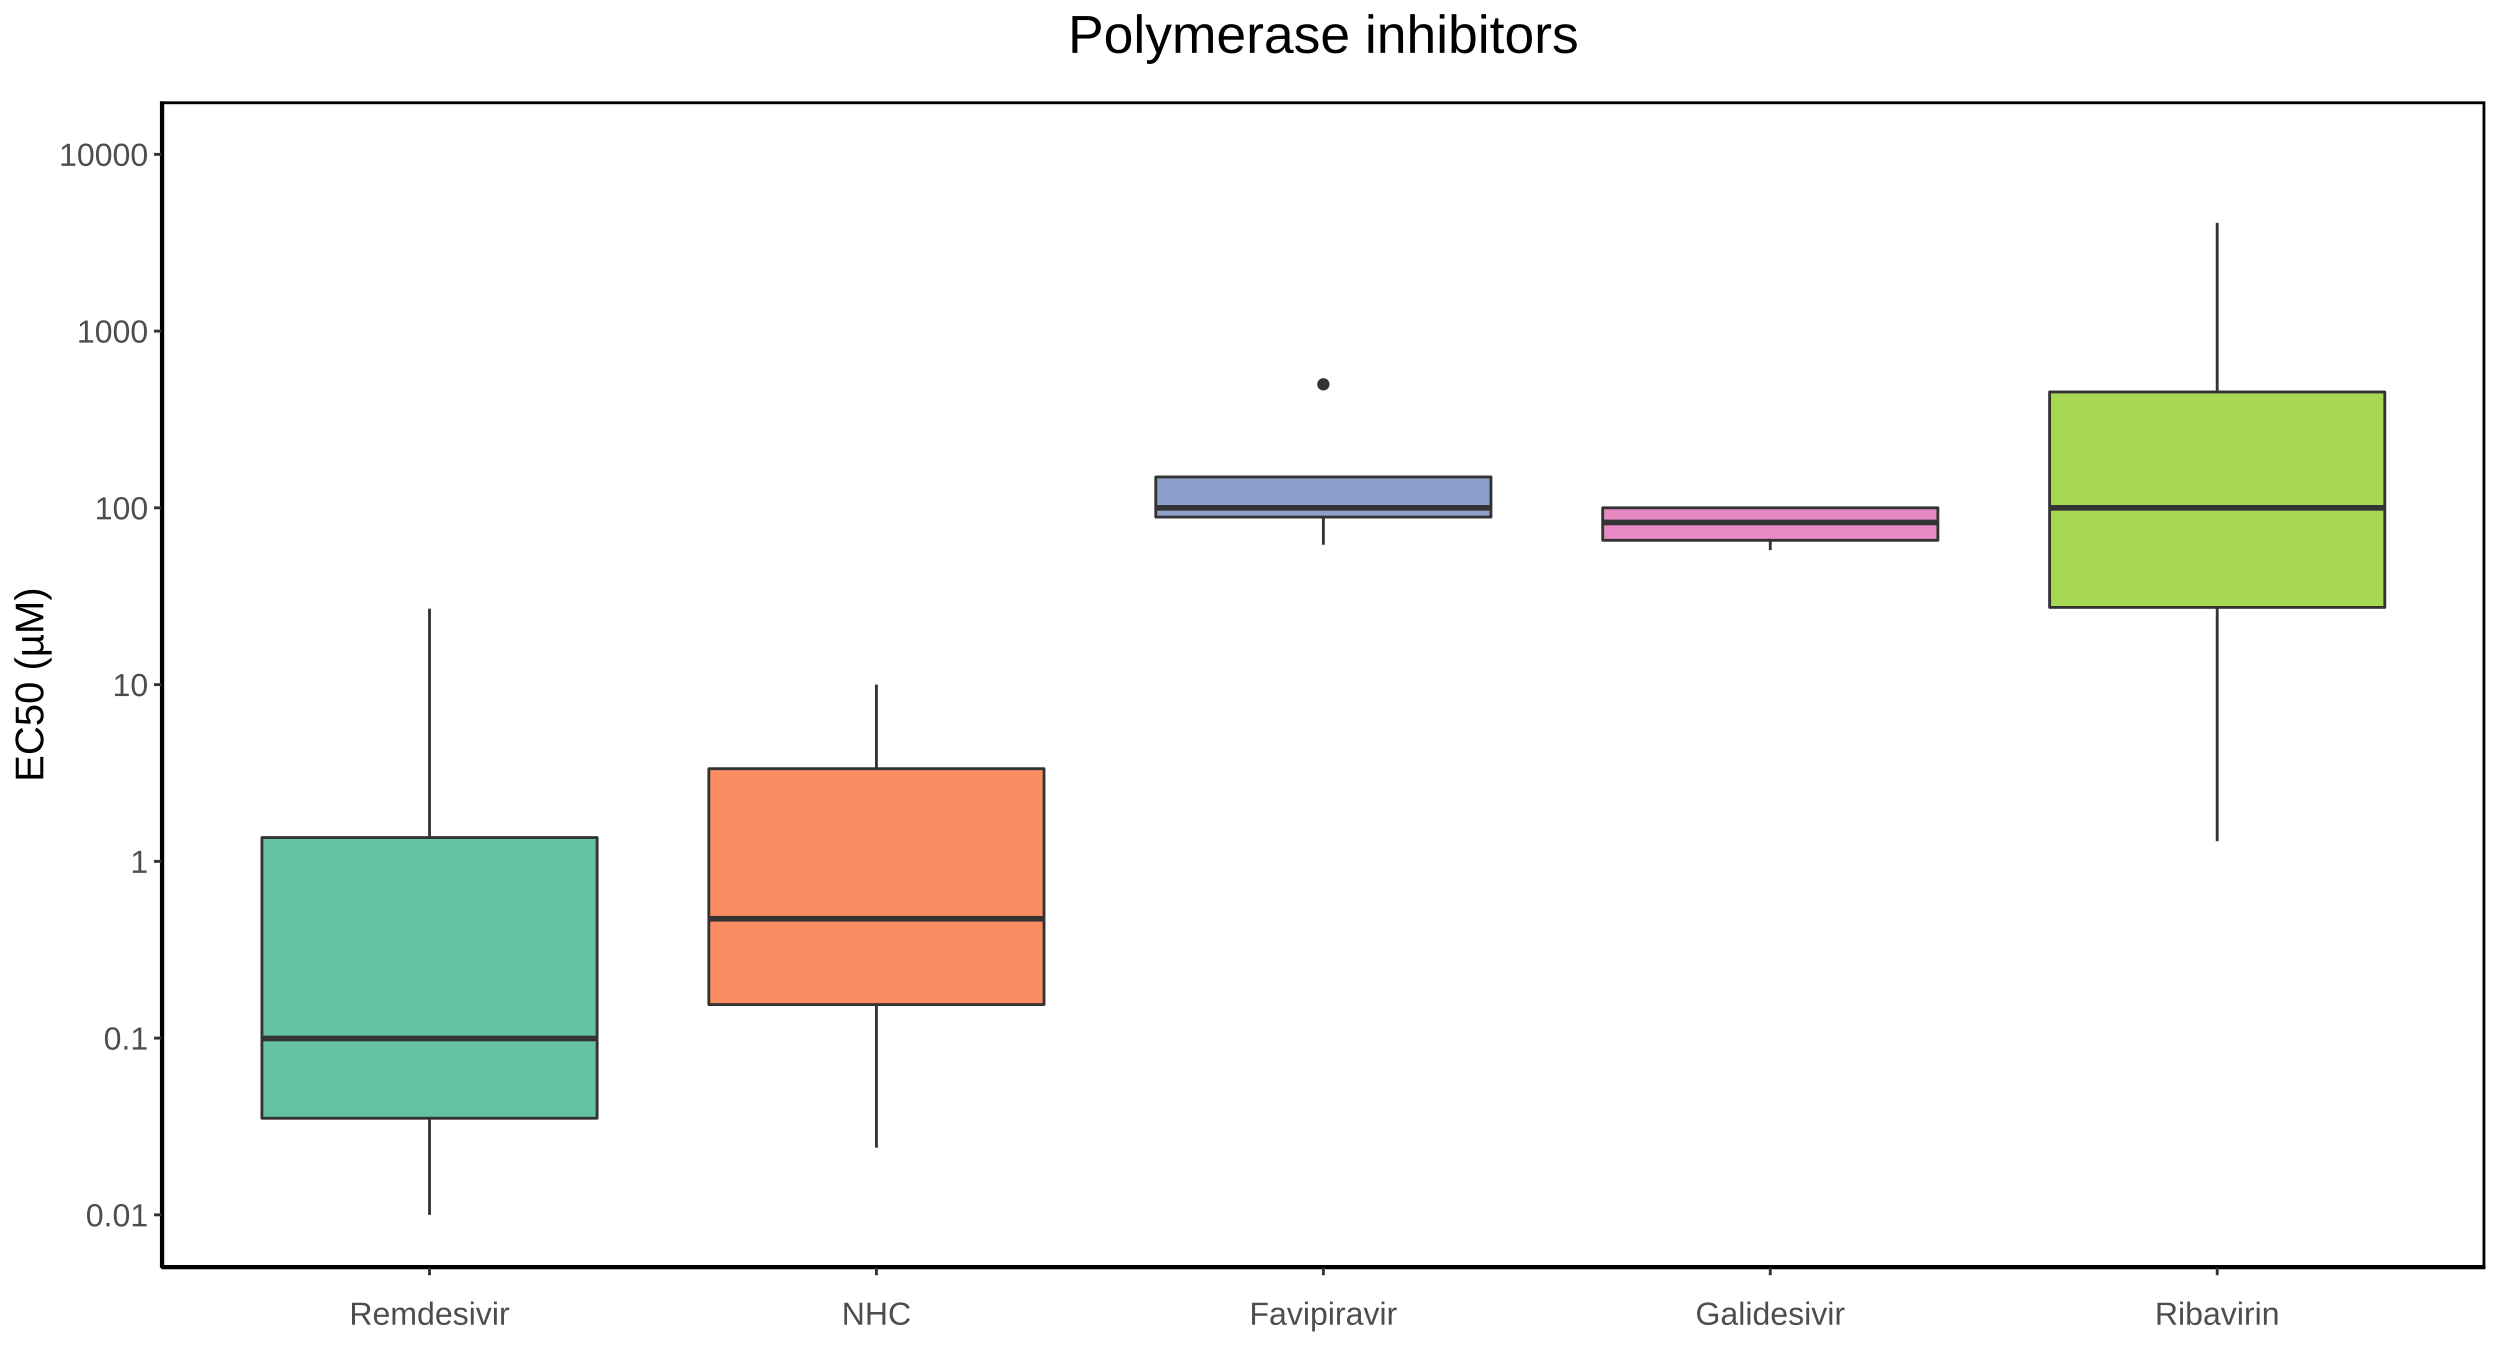
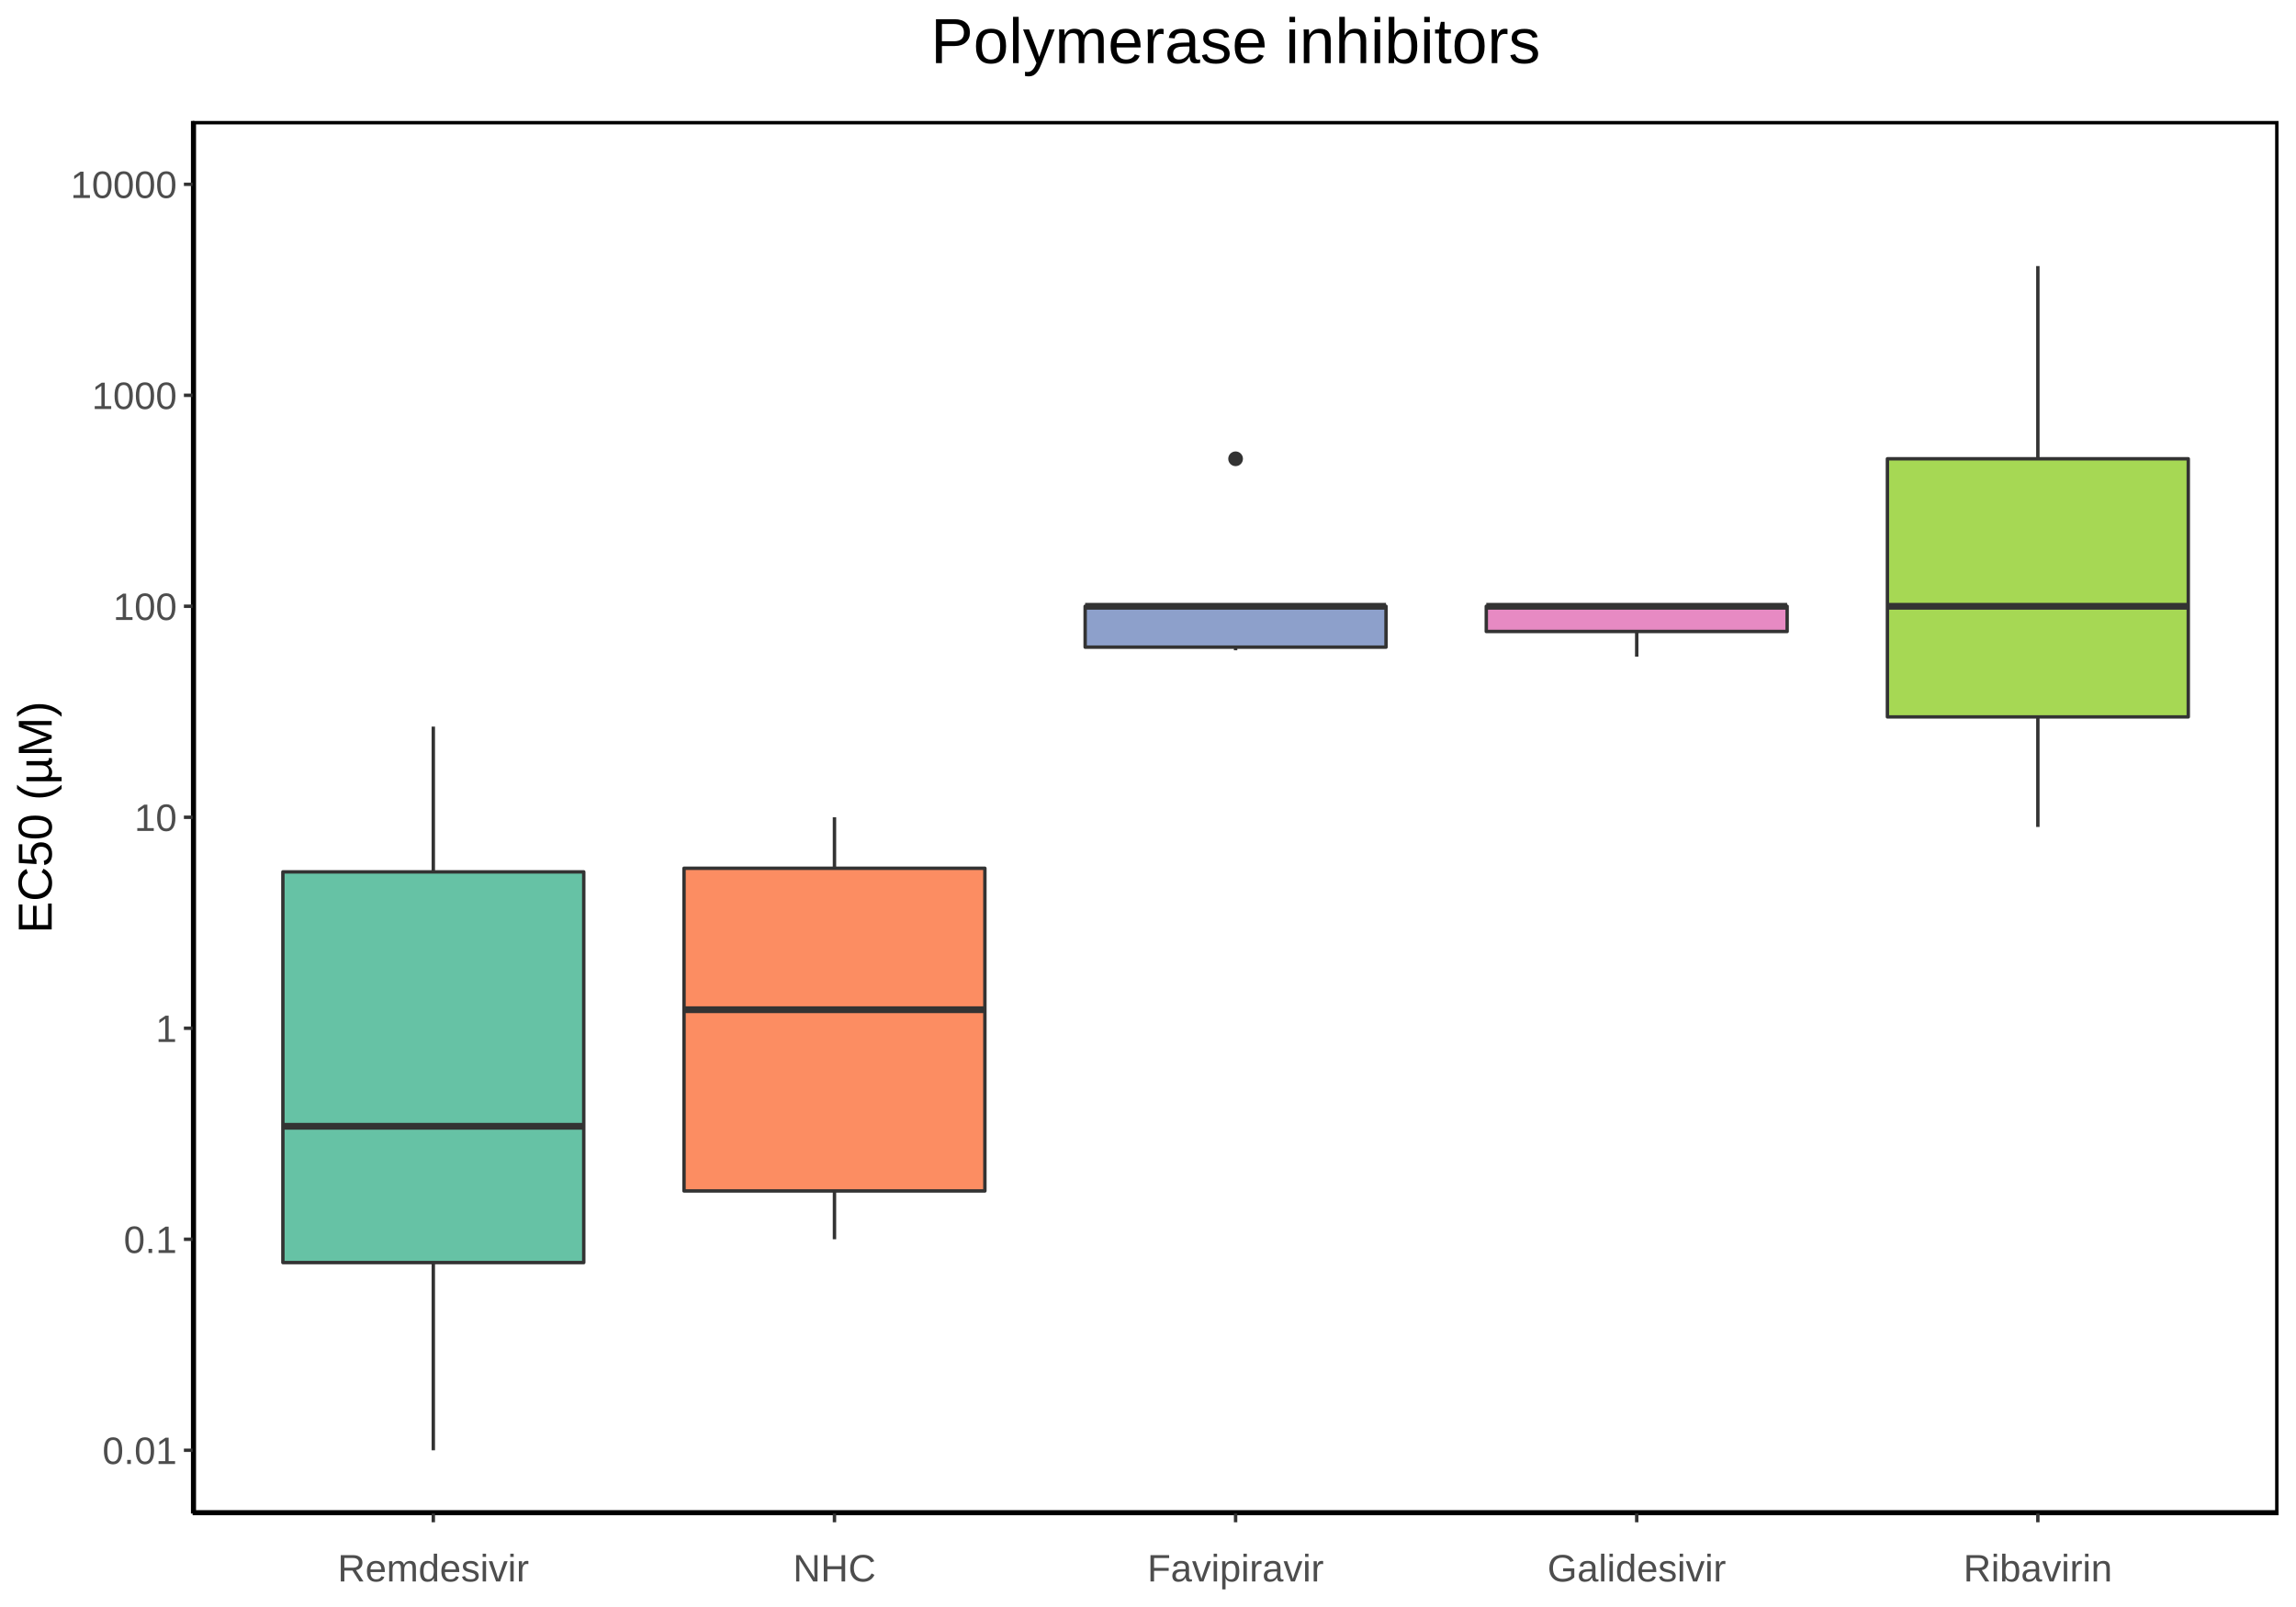
- <svg xmlns="http://www.w3.org/2000/svg" viewBox="0 0 936.00 504.00">
+ <svg xmlns="http://www.w3.org/2000/svg" viewBox="0 0 720.00 504.00">
  <defs>
    <style type="text/css">
    line, polyline, polygon, path, rect, circle {
      fill: none;
      stroke: #000000;
      stroke-linecap: round;
      stroke-linejoin: round;
      stroke-miterlimit: 10.00;
    }
  </style>
  </defs>
  <rect width="100%" height="100%" style="stroke: none; fill: #FFFFFF;" />
-   <rect x="0.00" y="0.00" width="936.00" height="504.00" style="stroke-width: 1.07; stroke: #FFFFFF; fill: #FFFFFF;" />
+   <rect x="0.00" y="0.00" width="720.00" height="504.00" style="stroke-width: 1.07; stroke: #FFFFFF; fill: #FFFFFF;" />
  <defs>
-     <clipPath id="cpNjAuNDF8OTMwLjUyfDQ3NC42OXwzNy45NA==">
-       <rect x="60.41" y="37.94" width="870.11" height="436.75" />
+     <clipPath id="cpNjAuNDF8NzE0LjUyfDQ3NC42OXwzNy45NA==">
+       <rect x="60.41" y="37.94" width="654.11" height="436.75" />
    </clipPath>
  </defs>
-   <rect x="60.41" y="37.94" width="870.11" height="436.75" style="stroke-width: 1.07; stroke: none; fill: #FFFFFF;" clip-path="url(#cpNjAuNDF8OTMwLjUyfDQ3NC42OXwzNy45NA==)" />
-   <line x1="160.81" y1="313.58" x2="160.81" y2="227.88" style="stroke-width: 1.07; stroke: #333333; stroke-linecap: butt;" clip-path="url(#cpNjAuNDF8OTMwLjUyfDQ3NC42OXwzNy45NA==)" />
-   <line x1="160.81" y1="418.66" x2="160.81" y2="454.84" style="stroke-width: 1.07; stroke: #333333; stroke-linecap: butt;" clip-path="url(#cpNjAuNDF8OTMwLjUyfDQ3NC42OXwzNy45NA==)" />
-   <polygon points="98.06,313.58 98.06,418.66 223.56,418.66 223.56,313.58 98.06,313.58 " style="stroke-width: 1.07; stroke: #333333; fill: #66C2A5;" clip-path="url(#cpNjAuNDF8OTMwLjUyfDQ3NC42OXwzNy45NA==)" />
-   <line x1="98.06" y1="388.81" x2="223.56" y2="388.81" style="stroke-width: 2.13; stroke: #333333; stroke-linecap: butt;" clip-path="url(#cpNjAuNDF8OTMwLjUyfDQ3NC42OXwzNy45NA==)" />
-   <line x1="328.14" y1="287.80" x2="328.14" y2="256.32" style="stroke-width: 1.07; stroke: #333333; stroke-linecap: butt;" clip-path="url(#cpNjAuNDF8OTMwLjUyfDQ3NC42OXwzNy45NA==)" />
-   <line x1="328.14" y1="376.11" x2="328.14" y2="429.68" style="stroke-width: 1.07; stroke: #333333; stroke-linecap: butt;" clip-path="url(#cpNjAuNDF8OTMwLjUyfDQ3NC42OXwzNy45NA==)" />
-   <polygon points="265.39,287.80 265.39,376.11 390.88,376.11 390.88,287.80 265.39,287.80 " style="stroke-width: 1.07; stroke: #333333; fill: #FC8D62;" clip-path="url(#cpNjAuNDF8OTMwLjUyfDQ3NC42OXwzNy45NA==)" />
-   <line x1="265.39" y1="343.99" x2="390.88" y2="343.99" style="stroke-width: 2.13; stroke: #333333; stroke-linecap: butt;" clip-path="url(#cpNjAuNDF8OTMwLjUyfDQ3NC42OXwzNy45NA==)" />
-   <circle cx="495.47" cy="143.89" r="1.95" style="stroke-width: 0.71; stroke: #333333; fill: #333333;" clip-path="url(#cpNjAuNDF8OTMwLjUyfDQ3NC42OXwzNy45NA==)" />
-   <line x1="495.47" y1="178.58" x2="495.47" y2="178.58" style="stroke-width: 1.07; stroke: #333333; stroke-linecap: butt;" clip-path="url(#cpNjAuNDF8OTMwLjUyfDQ3NC42OXwzNy45NA==)" />
-   <line x1="495.47" y1="193.59" x2="495.47" y2="203.94" style="stroke-width: 1.07; stroke: #333333; stroke-linecap: butt;" clip-path="url(#cpNjAuNDF8OTMwLjUyfDQ3NC42OXwzNy45NA==)" />
-   <polygon points="432.72,178.58 432.72,193.59 558.21,193.59 558.21,178.58 432.72,178.58 " style="stroke-width: 1.07; stroke: #333333; fill: #8DA0CB;" clip-path="url(#cpNjAuNDF8OTMwLjUyfDQ3NC42OXwzNy45NA==)" />
-   <line x1="432.72" y1="190.14" x2="558.21" y2="190.14" style="stroke-width: 2.13; stroke: #333333; stroke-linecap: butt;" clip-path="url(#cpNjAuNDF8OTMwLjUyfDQ3NC42OXwzNy45NA==)" />
-   <line x1="662.79" y1="190.14" x2="662.79" y2="190.14" style="stroke-width: 1.07; stroke: #333333; stroke-linecap: butt;" clip-path="url(#cpNjAuNDF8OTMwLjUyfDQ3NC42OXwzNy45NA==)" />
-   <line x1="662.79" y1="202.28" x2="662.79" y2="205.95" style="stroke-width: 1.07; stroke: #333333; stroke-linecap: butt;" clip-path="url(#cpNjAuNDF8OTMwLjUyfDQ3NC42OXwzNy45NA==)" />
-   <polygon points="600.05,190.14 600.05,202.28 725.54,202.28 725.54,190.14 600.05,190.14 " style="stroke-width: 1.07; stroke: #333333; fill: #E78AC3;" clip-path="url(#cpNjAuNDF8OTMwLjUyfDQ3NC42OXwzNy45NA==)" />
-   <line x1="600.05" y1="195.60" x2="725.54" y2="195.60" style="stroke-width: 2.13; stroke: #333333; stroke-linecap: butt;" clip-path="url(#cpNjAuNDF8OTMwLjUyfDQ3NC42OXwzNy45NA==)" />
-   <line x1="830.12" y1="146.75" x2="830.12" y2="83.45" style="stroke-width: 1.07; stroke: #333333; stroke-linecap: butt;" clip-path="url(#cpNjAuNDF8OTMwLjUyfDQ3NC42OXwzNy45NA==)" />
-   <line x1="830.12" y1="227.41" x2="830.12" y2="314.95" style="stroke-width: 1.07; stroke: #333333; stroke-linecap: butt;" clip-path="url(#cpNjAuNDF8OTMwLjUyfDQ3NC42OXwzNy45NA==)" />
-   <polygon points="767.37,146.75 767.37,227.41 892.87,227.41 892.87,146.75 767.37,146.75 " style="stroke-width: 1.07; stroke: #333333; fill: #A6D854;" clip-path="url(#cpNjAuNDF8OTMwLjUyfDQ3NC42OXwzNy45NA==)" />
-   <line x1="767.37" y1="190.14" x2="892.87" y2="190.14" style="stroke-width: 2.13; stroke: #333333; stroke-linecap: butt;" clip-path="url(#cpNjAuNDF8OTMwLjUyfDQ3NC42OXwzNy45NA==)" />
-   <rect x="60.41" y="37.94" width="870.11" height="436.75" style="stroke-width: 2.13;" clip-path="url(#cpNjAuNDF8OTMwLjUyfDQ3NC42OXwzNy45NA==)" />
+   <rect x="60.41" y="37.94" width="654.11" height="436.75" style="stroke-width: 1.07; stroke: none; fill: #FFFFFF;" clip-path="url(#cpNjAuNDF8NzE0LjUyfDQ3NC42OXwzNy45NA==)" />
+   <line x1="135.88" y1="273.44" x2="135.88" y2="227.88" style="stroke-width: 1.07; stroke: #333333; stroke-linecap: butt;" clip-path="url(#cpNjAuNDF8NzE0LjUyfDQ3NC42OXwzNy45NA==)" />
+   <line x1="135.88" y1="395.98" x2="135.88" y2="454.84" style="stroke-width: 1.07; stroke: #333333; stroke-linecap: butt;" clip-path="url(#cpNjAuNDF8NzE0LjUyfDQ3NC42OXwzNy45NA==)" />
+   <polygon points="88.71,273.44 88.71,395.98 183.06,395.98 183.06,273.44 88.71,273.44 " style="stroke-width: 1.07; stroke: #333333; fill: #66C2A5;" clip-path="url(#cpNjAuNDF8NzE0LjUyfDQ3NC42OXwzNy45NA==)" />
+   <line x1="88.71" y1="353.23" x2="183.06" y2="353.23" style="stroke-width: 2.13; stroke: #333333; stroke-linecap: butt;" clip-path="url(#cpNjAuNDF8NzE0LjUyfDQ3NC42OXwzNy45NA==)" />
+   <line x1="261.68" y1="272.31" x2="261.68" y2="256.32" style="stroke-width: 1.07; stroke: #333333; stroke-linecap: butt;" clip-path="url(#cpNjAuNDF8NzE0LjUyfDQ3NC42OXwzNy45NA==)" />
+   <line x1="261.68" y1="373.52" x2="261.68" y2="388.67" style="stroke-width: 1.07; stroke: #333333; stroke-linecap: butt;" clip-path="url(#cpNjAuNDF8NzE0LjUyfDQ3NC42OXwzNy45NA==)" />
+   <polygon points="214.50,272.31 214.50,373.52 308.85,373.52 308.85,272.31 214.50,272.31 " style="stroke-width: 1.07; stroke: #333333; fill: #FC8D62;" clip-path="url(#cpNjAuNDF8NzE0LjUyfDQ3NC42OXwzNy45NA==)" />
+   <line x1="214.50" y1="316.67" x2="308.85" y2="316.67" style="stroke-width: 2.13; stroke: #333333; stroke-linecap: butt;" clip-path="url(#cpNjAuNDF8NzE0LjUyfDQ3NC42OXwzNy45NA==)" />
+   <circle cx="387.47" cy="143.89" r="1.95" style="stroke-width: 0.71; stroke: #333333; fill: #333333;" clip-path="url(#cpNjAuNDF8NzE0LjUyfDQ3NC42OXwzNy45NA==)" />
+   <line x1="387.47" y1="190.14" x2="387.47" y2="190.14" style="stroke-width: 1.07; stroke: #333333; stroke-linecap: butt;" clip-path="url(#cpNjAuNDF8NzE0LjUyfDQ3NC42OXwzNy45NA==)" />
+   <line x1="387.47" y1="202.97" x2="387.47" y2="203.94" style="stroke-width: 1.07; stroke: #333333; stroke-linecap: butt;" clip-path="url(#cpNjAuNDF8NzE0LjUyfDQ3NC42OXwzNy45NA==)" />
+   <polygon points="340.29,190.14 340.29,202.97 434.64,202.97 434.64,190.14 340.29,190.14 " style="stroke-width: 1.07; stroke: #333333; fill: #8DA0CB;" clip-path="url(#cpNjAuNDF8NzE0LjUyfDQ3NC42OXwzNy45NA==)" />
+   <line x1="340.29" y1="190.14" x2="434.64" y2="190.14" style="stroke-width: 2.13; stroke: #333333; stroke-linecap: butt;" clip-path="url(#cpNjAuNDF8NzE0LjUyfDQ3NC42OXwzNy45NA==)" />
+   <line x1="513.26" y1="190.14" x2="513.26" y2="190.14" style="stroke-width: 1.07; stroke: #333333; stroke-linecap: butt;" clip-path="url(#cpNjAuNDF8NzE0LjUyfDQ3NC42OXwzNy45NA==)" />
+   <line x1="513.26" y1="198.05" x2="513.26" y2="205.95" style="stroke-width: 1.07; stroke: #333333; stroke-linecap: butt;" clip-path="url(#cpNjAuNDF8NzE0LjUyfDQ3NC42OXwzNy45NA==)" />
+   <polygon points="466.08,190.14 466.08,198.05 560.43,198.05 560.43,190.14 466.08,190.14 " style="stroke-width: 1.07; stroke: #333333; fill: #E78AC3;" clip-path="url(#cpNjAuNDF8NzE0LjUyfDQ3NC42OXwzNy45NA==)" />
+   <line x1="466.08" y1="190.14" x2="560.43" y2="190.14" style="stroke-width: 2.13; stroke: #333333; stroke-linecap: butt;" clip-path="url(#cpNjAuNDF8NzE0LjUyfDQ3NC42OXwzNy45NA==)" />
+   <line x1="639.05" y1="143.89" x2="639.05" y2="83.45" style="stroke-width: 1.07; stroke: #333333; stroke-linecap: butt;" clip-path="url(#cpNjAuNDF8NzE0LjUyfDQ3NC42OXwzNy45NA==)" />
+   <line x1="639.05" y1="224.84" x2="639.05" y2="259.35" style="stroke-width: 1.07; stroke: #333333; stroke-linecap: butt;" clip-path="url(#cpNjAuNDF8NzE0LjUyfDQ3NC42OXwzNy45NA==)" />
+   <polygon points="591.87,143.89 591.87,224.84 686.22,224.84 686.22,143.89 591.87,143.89 " style="stroke-width: 1.07; stroke: #333333; fill: #A6D854;" clip-path="url(#cpNjAuNDF8NzE0LjUyfDQ3NC42OXwzNy45NA==)" />
+   <line x1="591.87" y1="190.14" x2="686.22" y2="190.14" style="stroke-width: 2.13; stroke: #333333; stroke-linecap: butt;" clip-path="url(#cpNjAuNDF8NzE0LjUyfDQ3NC42OXwzNy45NA==)" />
+   <rect x="60.41" y="37.94" width="654.11" height="436.75" style="stroke-width: 2.13;" clip-path="url(#cpNjAuNDF8NzE0LjUyfDQ3NC42OXwzNy45NA==)" />
  <defs>
-     <clipPath id="cpMC4wMHw5MzYuMDB8NTA0LjAwfDAuMDA=">
-       <rect x="0.00" y="0.00" width="936.00" height="504.00" />
+     <clipPath id="cpMC4wMHw3MjAuMDB8NTA0LjAwfDAuMDA=">
+       <rect x="0.00" y="0.00" width="720.00" height="504.00" />
    </clipPath>
  </defs>
-   <polyline points="60.41,474.69 60.41,37.94 " style="stroke-width: 1.07; stroke-linecap: butt;" clip-path="url(#cpMC4wMHw5MzYuMDB8NTA0LjAwfDAuMDA=)" />
-   <g clip-path="url(#cpMC4wMHw5MzYuMDB8NTA0LjAwfDAuMDA=)">
+   <polyline points="60.41,474.69 60.41,37.94 " style="stroke-width: 1.07; stroke-linecap: butt;" clip-path="url(#cpMC4wMHw3MjAuMDB8NTA0LjAwfDAuMDA=)" />
+   <g clip-path="url(#cpMC4wMHw3MjAuMDB8NTA0LjAwfDAuMDA=)">
    <text x="32.12" y="459.14" style="font-size: 12.00px; fill: #4D4D4D; font-family: Arial;" textLength="23.36px" lengthAdjust="spacingAndGlyphs">0.01</text>
  </g>
-   <g clip-path="url(#cpMC4wMHw5MzYuMDB8NTA0LjAwfDAuMDA=)">
+   <g clip-path="url(#cpMC4wMHw3MjAuMDB8NTA0LjAwfDAuMDA=)">
    <text x="38.80" y="392.96" style="font-size: 12.00px; fill: #4D4D4D; font-family: Arial;" textLength="16.68px" lengthAdjust="spacingAndGlyphs">0.1</text>
  </g>
-   <g clip-path="url(#cpMC4wMHw5MzYuMDB8NTA0LjAwfDAuMDA=)">
+   <g clip-path="url(#cpMC4wMHw3MjAuMDB8NTA0LjAwfDAuMDA=)">
    <text x="48.81" y="326.79" style="font-size: 12.00px; fill: #4D4D4D; font-family: Arial;" textLength="6.67px" lengthAdjust="spacingAndGlyphs">1</text>
  </g>
-   <g clip-path="url(#cpMC4wMHw5MzYuMDB8NTA0LjAwfDAuMDA=)">
+   <g clip-path="url(#cpMC4wMHw3MjAuMDB8NTA0LjAwfDAuMDA=)">
    <text x="42.13" y="260.61" style="font-size: 12.00px; fill: #4D4D4D; font-family: Arial;" textLength="13.35px" lengthAdjust="spacingAndGlyphs">10</text>
  </g>
-   <g clip-path="url(#cpMC4wMHw5MzYuMDB8NTA0LjAwfDAuMDA=)">
+   <g clip-path="url(#cpMC4wMHw3MjAuMDB8NTA0LjAwfDAuMDA=)">
    <text x="35.46" y="194.44" style="font-size: 12.00px; fill: #4D4D4D; font-family: Arial;" textLength="20.02px" lengthAdjust="spacingAndGlyphs">100</text>
  </g>
-   <g clip-path="url(#cpMC4wMHw5MzYuMDB8NTA0LjAwfDAuMDA=)">
+   <g clip-path="url(#cpMC4wMHw3MjAuMDB8NTA0LjAwfDAuMDA=)">
    <text x="28.78" y="128.27" style="font-size: 12.00px; fill: #4D4D4D; font-family: Arial;" textLength="26.70px" lengthAdjust="spacingAndGlyphs">1000</text>
  </g>
-   <g clip-path="url(#cpMC4wMHw5MzYuMDB8NTA0LjAwfDAuMDA=)">
+   <g clip-path="url(#cpMC4wMHw3MjAuMDB8NTA0LjAwfDAuMDA=)">
    <text x="22.11" y="62.09" style="font-size: 12.00px; fill: #4D4D4D; font-family: Arial;" textLength="33.37px" lengthAdjust="spacingAndGlyphs">10000</text>
  </g>
-   <polyline points="57.67,454.84 60.41,454.84 " style="stroke-width: 1.07; stroke: #333333; stroke-linecap: butt;" clip-path="url(#cpMC4wMHw5MzYuMDB8NTA0LjAwfDAuMDA=)" />
-   <polyline points="57.67,388.67 60.41,388.67 " style="stroke-width: 1.07; stroke: #333333; stroke-linecap: butt;" clip-path="url(#cpMC4wMHw5MzYuMDB8NTA0LjAwfDAuMDA=)" />
-   <polyline points="57.67,322.49 60.41,322.49 " style="stroke-width: 1.07; stroke: #333333; stroke-linecap: butt;" clip-path="url(#cpMC4wMHw5MzYuMDB8NTA0LjAwfDAuMDA=)" />
-   <polyline points="57.67,256.32 60.41,256.32 " style="stroke-width: 1.07; stroke: #333333; stroke-linecap: butt;" clip-path="url(#cpMC4wMHw5MzYuMDB8NTA0LjAwfDAuMDA=)" />
-   <polyline points="57.67,190.14 60.41,190.14 " style="stroke-width: 1.07; stroke: #333333; stroke-linecap: butt;" clip-path="url(#cpMC4wMHw5MzYuMDB8NTA0LjAwfDAuMDA=)" />
-   <polyline points="57.67,123.97 60.41,123.97 " style="stroke-width: 1.07; stroke: #333333; stroke-linecap: butt;" clip-path="url(#cpMC4wMHw5MzYuMDB8NTA0LjAwfDAuMDA=)" />
-   <polyline points="57.67,57.80 60.41,57.80 " style="stroke-width: 1.07; stroke: #333333; stroke-linecap: butt;" clip-path="url(#cpMC4wMHw5MzYuMDB8NTA0LjAwfDAuMDA=)" />
-   <polyline points="60.41,474.69 930.52,474.69 " style="stroke-width: 1.07; stroke-linecap: butt;" clip-path="url(#cpMC4wMHw5MzYuMDB8NTA0LjAwfDAuMDA=)" />
-   <polyline points="160.81,477.43 160.81,474.69 " style="stroke-width: 1.07; stroke: #333333; stroke-linecap: butt;" clip-path="url(#cpMC4wMHw5MzYuMDB8NTA0LjAwfDAuMDA=)" />
-   <polyline points="328.14,477.43 328.14,474.69 " style="stroke-width: 1.07; stroke: #333333; stroke-linecap: butt;" clip-path="url(#cpMC4wMHw5MzYuMDB8NTA0LjAwfDAuMDA=)" />
-   <polyline points="495.47,477.43 495.47,474.69 " style="stroke-width: 1.07; stroke: #333333; stroke-linecap: butt;" clip-path="url(#cpMC4wMHw5MzYuMDB8NTA0LjAwfDAuMDA=)" />
-   <polyline points="662.79,477.43 662.79,474.69 " style="stroke-width: 1.07; stroke: #333333; stroke-linecap: butt;" clip-path="url(#cpMC4wMHw5MzYuMDB8NTA0LjAwfDAuMDA=)" />
-   <polyline points="830.12,477.43 830.12,474.69 " style="stroke-width: 1.07; stroke: #333333; stroke-linecap: butt;" clip-path="url(#cpMC4wMHw5MzYuMDB8NTA0LjAwfDAuMDA=)" />
-   <g clip-path="url(#cpMC4wMHw5MzYuMDB8NTA0LjAwfDAuMDA=)">
-     <text x="130.80" y="495.99" style="font-size: 12.00px; fill: #4D4D4D; font-family: Arial;" textLength="60.01px" lengthAdjust="spacingAndGlyphs">Remdesivir</text>
+   <polyline points="57.67,454.84 60.41,454.84 " style="stroke-width: 1.07; stroke: #333333; stroke-linecap: butt;" clip-path="url(#cpMC4wMHw3MjAuMDB8NTA0LjAwfDAuMDA=)" />
+   <polyline points="57.67,388.67 60.41,388.67 " style="stroke-width: 1.07; stroke: #333333; stroke-linecap: butt;" clip-path="url(#cpMC4wMHw3MjAuMDB8NTA0LjAwfDAuMDA=)" />
+   <polyline points="57.67,322.49 60.41,322.49 " style="stroke-width: 1.07; stroke: #333333; stroke-linecap: butt;" clip-path="url(#cpMC4wMHw3MjAuMDB8NTA0LjAwfDAuMDA=)" />
+   <polyline points="57.67,256.32 60.41,256.32 " style="stroke-width: 1.07; stroke: #333333; stroke-linecap: butt;" clip-path="url(#cpMC4wMHw3MjAuMDB8NTA0LjAwfDAuMDA=)" />
+   <polyline points="57.67,190.14 60.41,190.14 " style="stroke-width: 1.07; stroke: #333333; stroke-linecap: butt;" clip-path="url(#cpMC4wMHw3MjAuMDB8NTA0LjAwfDAuMDA=)" />
+   <polyline points="57.67,123.97 60.41,123.97 " style="stroke-width: 1.07; stroke: #333333; stroke-linecap: butt;" clip-path="url(#cpMC4wMHw3MjAuMDB8NTA0LjAwfDAuMDA=)" />
+   <polyline points="57.67,57.80 60.41,57.80 " style="stroke-width: 1.07; stroke: #333333; stroke-linecap: butt;" clip-path="url(#cpMC4wMHw3MjAuMDB8NTA0LjAwfDAuMDA=)" />
+   <polyline points="60.41,474.69 714.52,474.69 " style="stroke-width: 1.07; stroke-linecap: butt;" clip-path="url(#cpMC4wMHw3MjAuMDB8NTA0LjAwfDAuMDA=)" />
+   <polyline points="135.88,477.43 135.88,474.69 " style="stroke-width: 1.07; stroke: #333333; stroke-linecap: butt;" clip-path="url(#cpMC4wMHw3MjAuMDB8NTA0LjAwfDAuMDA=)" />
+   <polyline points="261.68,477.43 261.68,474.69 " style="stroke-width: 1.07; stroke: #333333; stroke-linecap: butt;" clip-path="url(#cpMC4wMHw3MjAuMDB8NTA0LjAwfDAuMDA=)" />
+   <polyline points="387.47,477.43 387.47,474.69 " style="stroke-width: 1.07; stroke: #333333; stroke-linecap: butt;" clip-path="url(#cpMC4wMHw3MjAuMDB8NTA0LjAwfDAuMDA=)" />
+   <polyline points="513.26,477.43 513.26,474.69 " style="stroke-width: 1.07; stroke: #333333; stroke-linecap: butt;" clip-path="url(#cpMC4wMHw3MjAuMDB8NTA0LjAwfDAuMDA=)" />
+   <polyline points="639.05,477.43 639.05,474.69 " style="stroke-width: 1.07; stroke: #333333; stroke-linecap: butt;" clip-path="url(#cpMC4wMHw3MjAuMDB8NTA0LjAwfDAuMDA=)" />
+   <g clip-path="url(#cpMC4wMHw3MjAuMDB8NTA0LjAwfDAuMDA=)">
+     <text x="105.88" y="495.99" style="font-size: 12.00px; fill: #4D4D4D; font-family: Arial;" textLength="60.01px" lengthAdjust="spacingAndGlyphs">Remdesivir</text>
  </g>
-   <g clip-path="url(#cpMC4wMHw5MzYuMDB8NTA0LjAwfDAuMDA=)">
-     <text x="315.14" y="495.99" style="font-size: 12.00px; fill: #4D4D4D; font-family: Arial;" textLength="26.00px" lengthAdjust="spacingAndGlyphs">NHC</text>
+   <g clip-path="url(#cpMC4wMHw3MjAuMDB8NTA0LjAwfDAuMDA=)">
+     <text x="248.68" y="495.99" style="font-size: 12.00px; fill: #4D4D4D; font-family: Arial;" textLength="26.00px" lengthAdjust="spacingAndGlyphs">NHC</text>
  </g>
-   <g clip-path="url(#cpMC4wMHw5MzYuMDB8NTA0LjAwfDAuMDA=)">
-     <text x="467.79" y="495.99" style="font-size: 12.00px; fill: #4D4D4D; font-family: Arial;" textLength="55.34px" lengthAdjust="spacingAndGlyphs">Favipiravir</text>
+   <g clip-path="url(#cpMC4wMHw3MjAuMDB8NTA0LjAwfDAuMDA=)">
+     <text x="359.79" y="495.99" style="font-size: 12.00px; fill: #4D4D4D; font-family: Arial;" textLength="55.34px" lengthAdjust="spacingAndGlyphs">Favipiravir</text>
  </g>
-   <g clip-path="url(#cpMC4wMHw5MzYuMDB8NTA0LjAwfDAuMDA=)">
-     <text x="634.79" y="495.99" style="font-size: 12.00px; fill: #4D4D4D; font-family: Arial;" textLength="56.02px" lengthAdjust="spacingAndGlyphs">Galidesivir</text>
+   <g clip-path="url(#cpMC4wMHw3MjAuMDB8NTA0LjAwfDAuMDA=)">
+     <text x="485.25" y="495.99" style="font-size: 12.00px; fill: #4D4D4D; font-family: Arial;" textLength="56.02px" lengthAdjust="spacingAndGlyphs">Galidesivir</text>
  </g>
-   <g clip-path="url(#cpMC4wMHw5MzYuMDB8NTA0LjAwfDAuMDA=)">
-     <text x="806.78" y="495.99" style="font-size: 12.00px; fill: #4D4D4D; font-family: Arial;" textLength="46.68px" lengthAdjust="spacingAndGlyphs">Ribavirin</text>
+   <g clip-path="url(#cpMC4wMHw3MjAuMDB8NTA0LjAwfDAuMDA=)">
+     <text x="615.71" y="495.99" style="font-size: 12.00px; fill: #4D4D4D; font-family: Arial;" textLength="46.68px" lengthAdjust="spacingAndGlyphs">Ribavirin</text>
  </g>
-   <g clip-path="url(#cpMC4wMHw5MzYuMDB8NTA0LjAwfDAuMDA=)">
+   <g clip-path="url(#cpMC4wMHw3MjAuMDB8NTA0LjAwfDAuMDA=)">
    <text transform="translate(16.21,292.73) rotate(-90)" style="font-size: 15.00px; font-family: Arial;" textLength="72.82px" lengthAdjust="spacingAndGlyphs">EC50 (µM)</text>
  </g>
-   <g clip-path="url(#cpMC4wMHw5MzYuMDB8NTA0LjAwfDAuMDA=)">
-     <text x="399.87" y="19.79" style="font-size: 20.00px; font-family: Arial;" textLength="191.19px" lengthAdjust="spacingAndGlyphs">Polymerase inhibitors</text>
+   <g clip-path="url(#cpMC4wMHw3MjAuMDB8NTA0LjAwfDAuMDA=)">
+     <text x="291.87" y="19.79" style="font-size: 20.00px; font-family: Arial;" textLength="191.19px" lengthAdjust="spacingAndGlyphs">Polymerase inhibitors</text>
  </g>
</svg>
